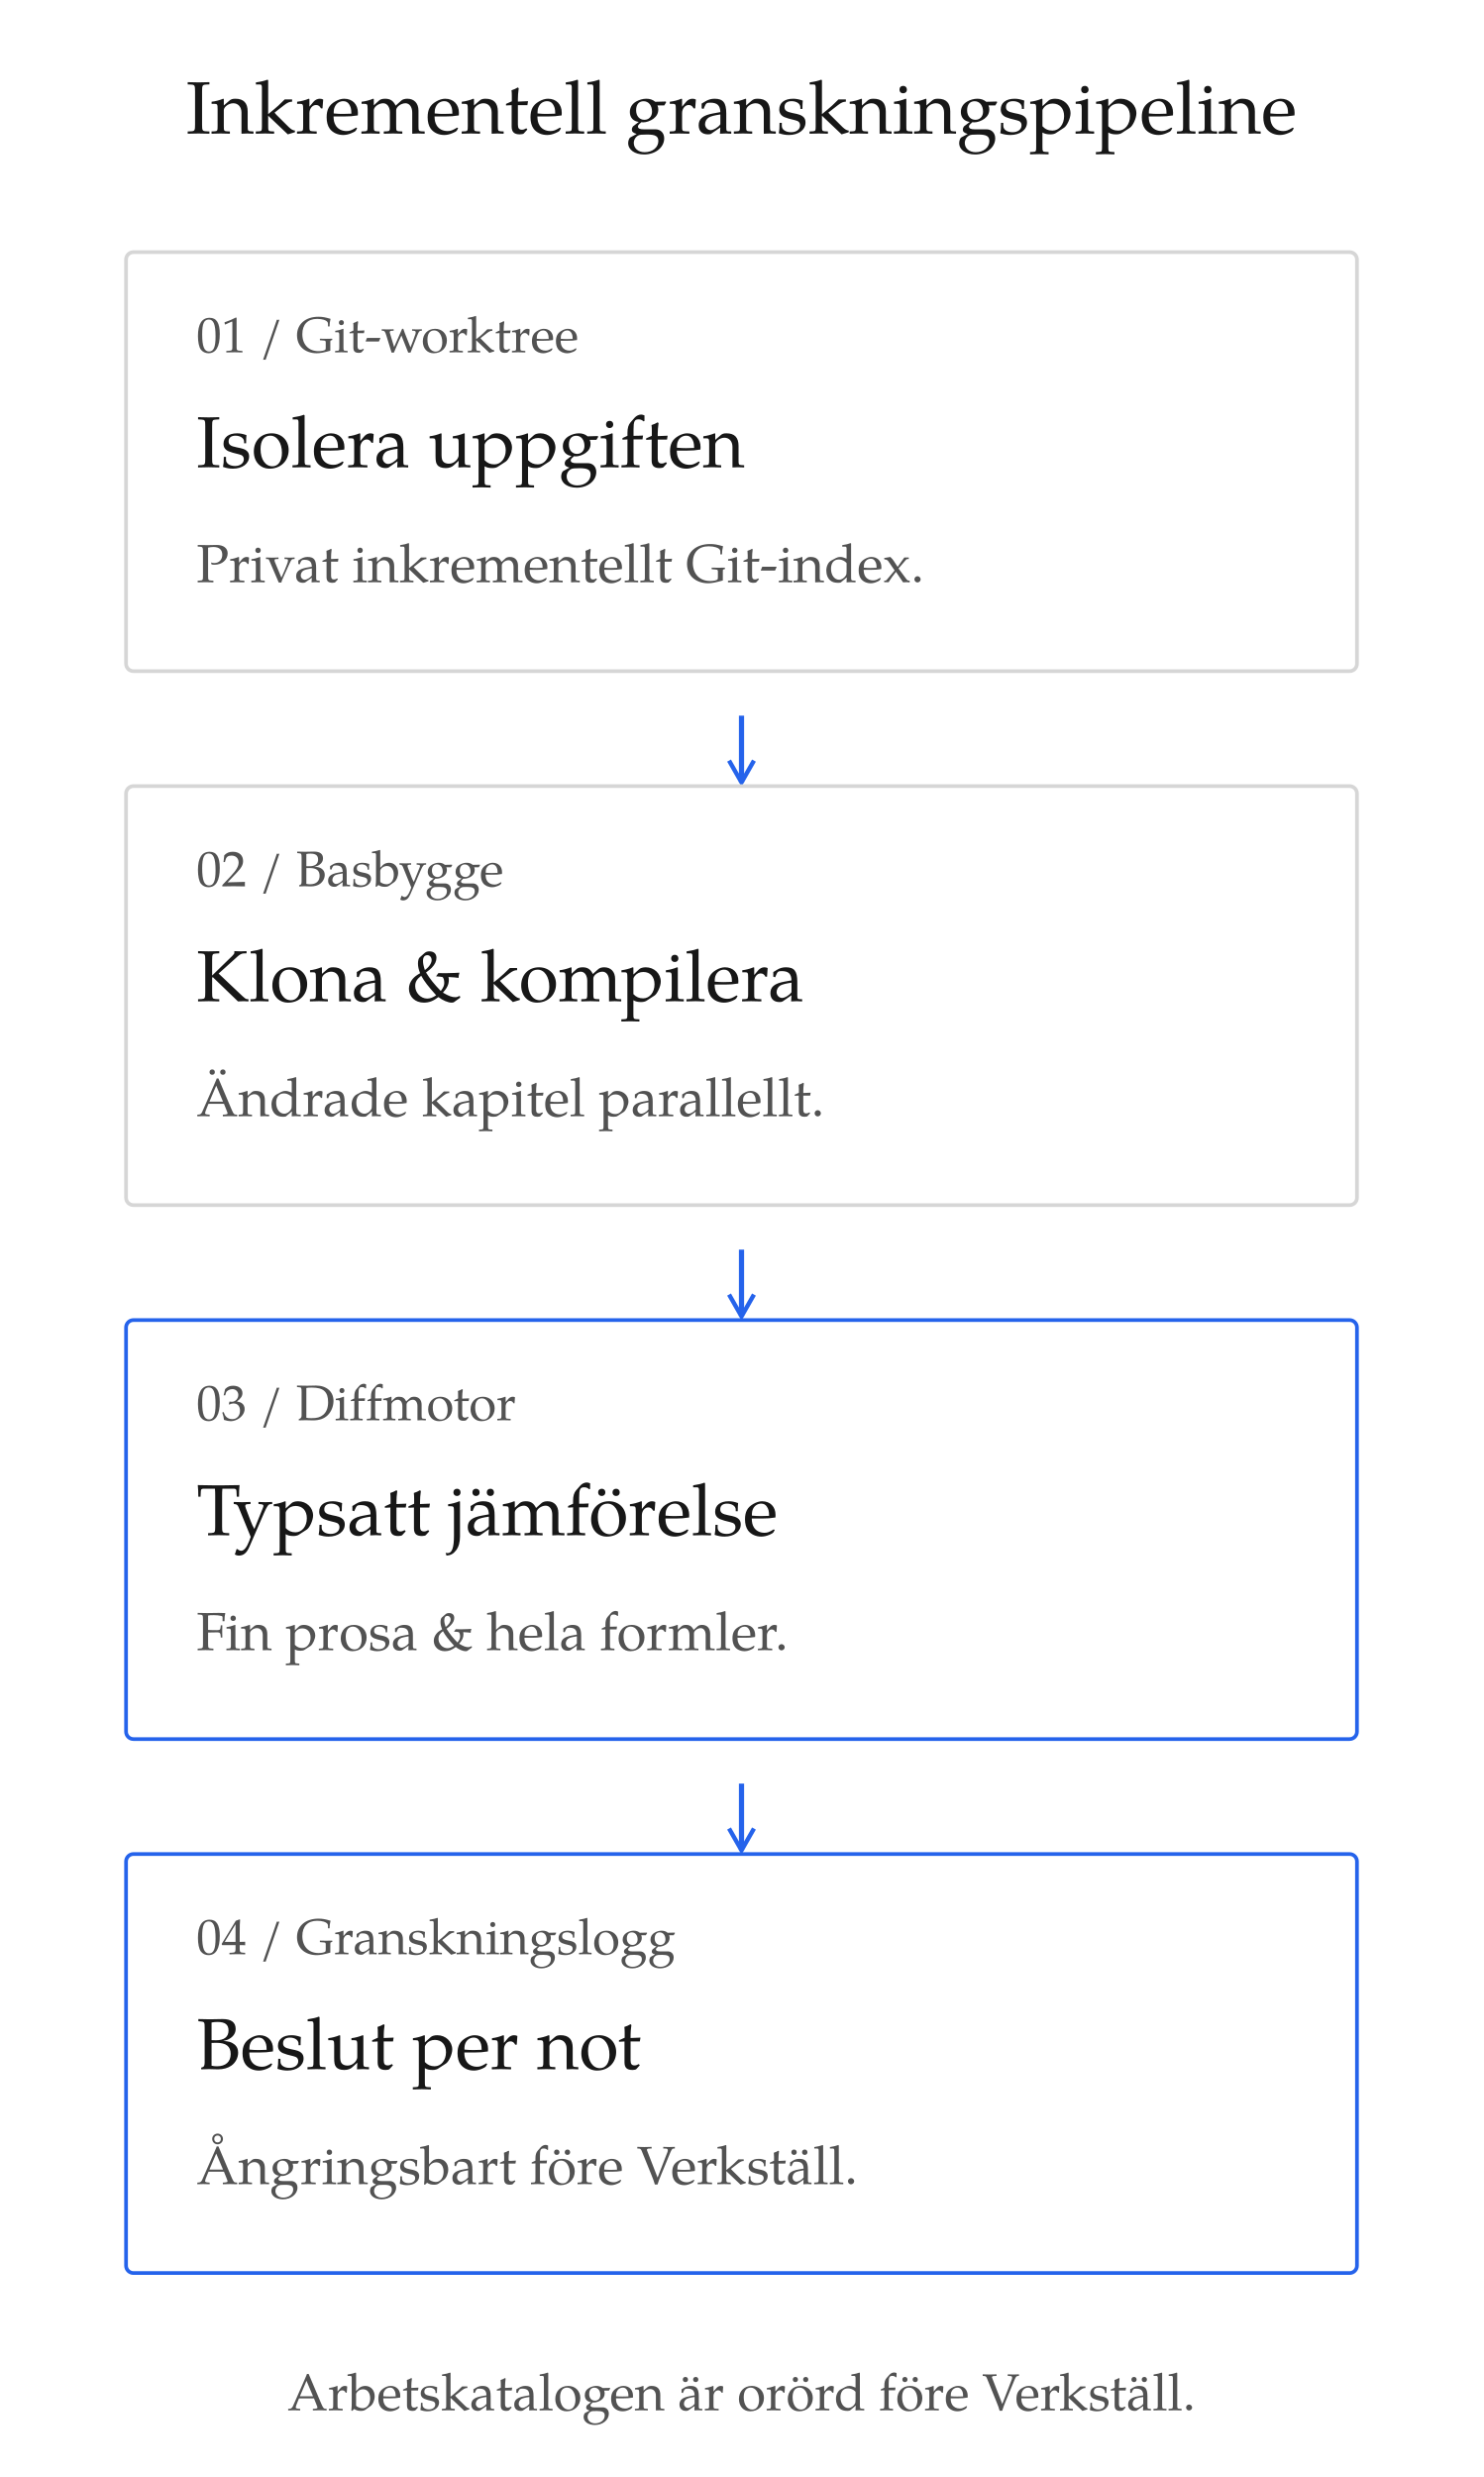
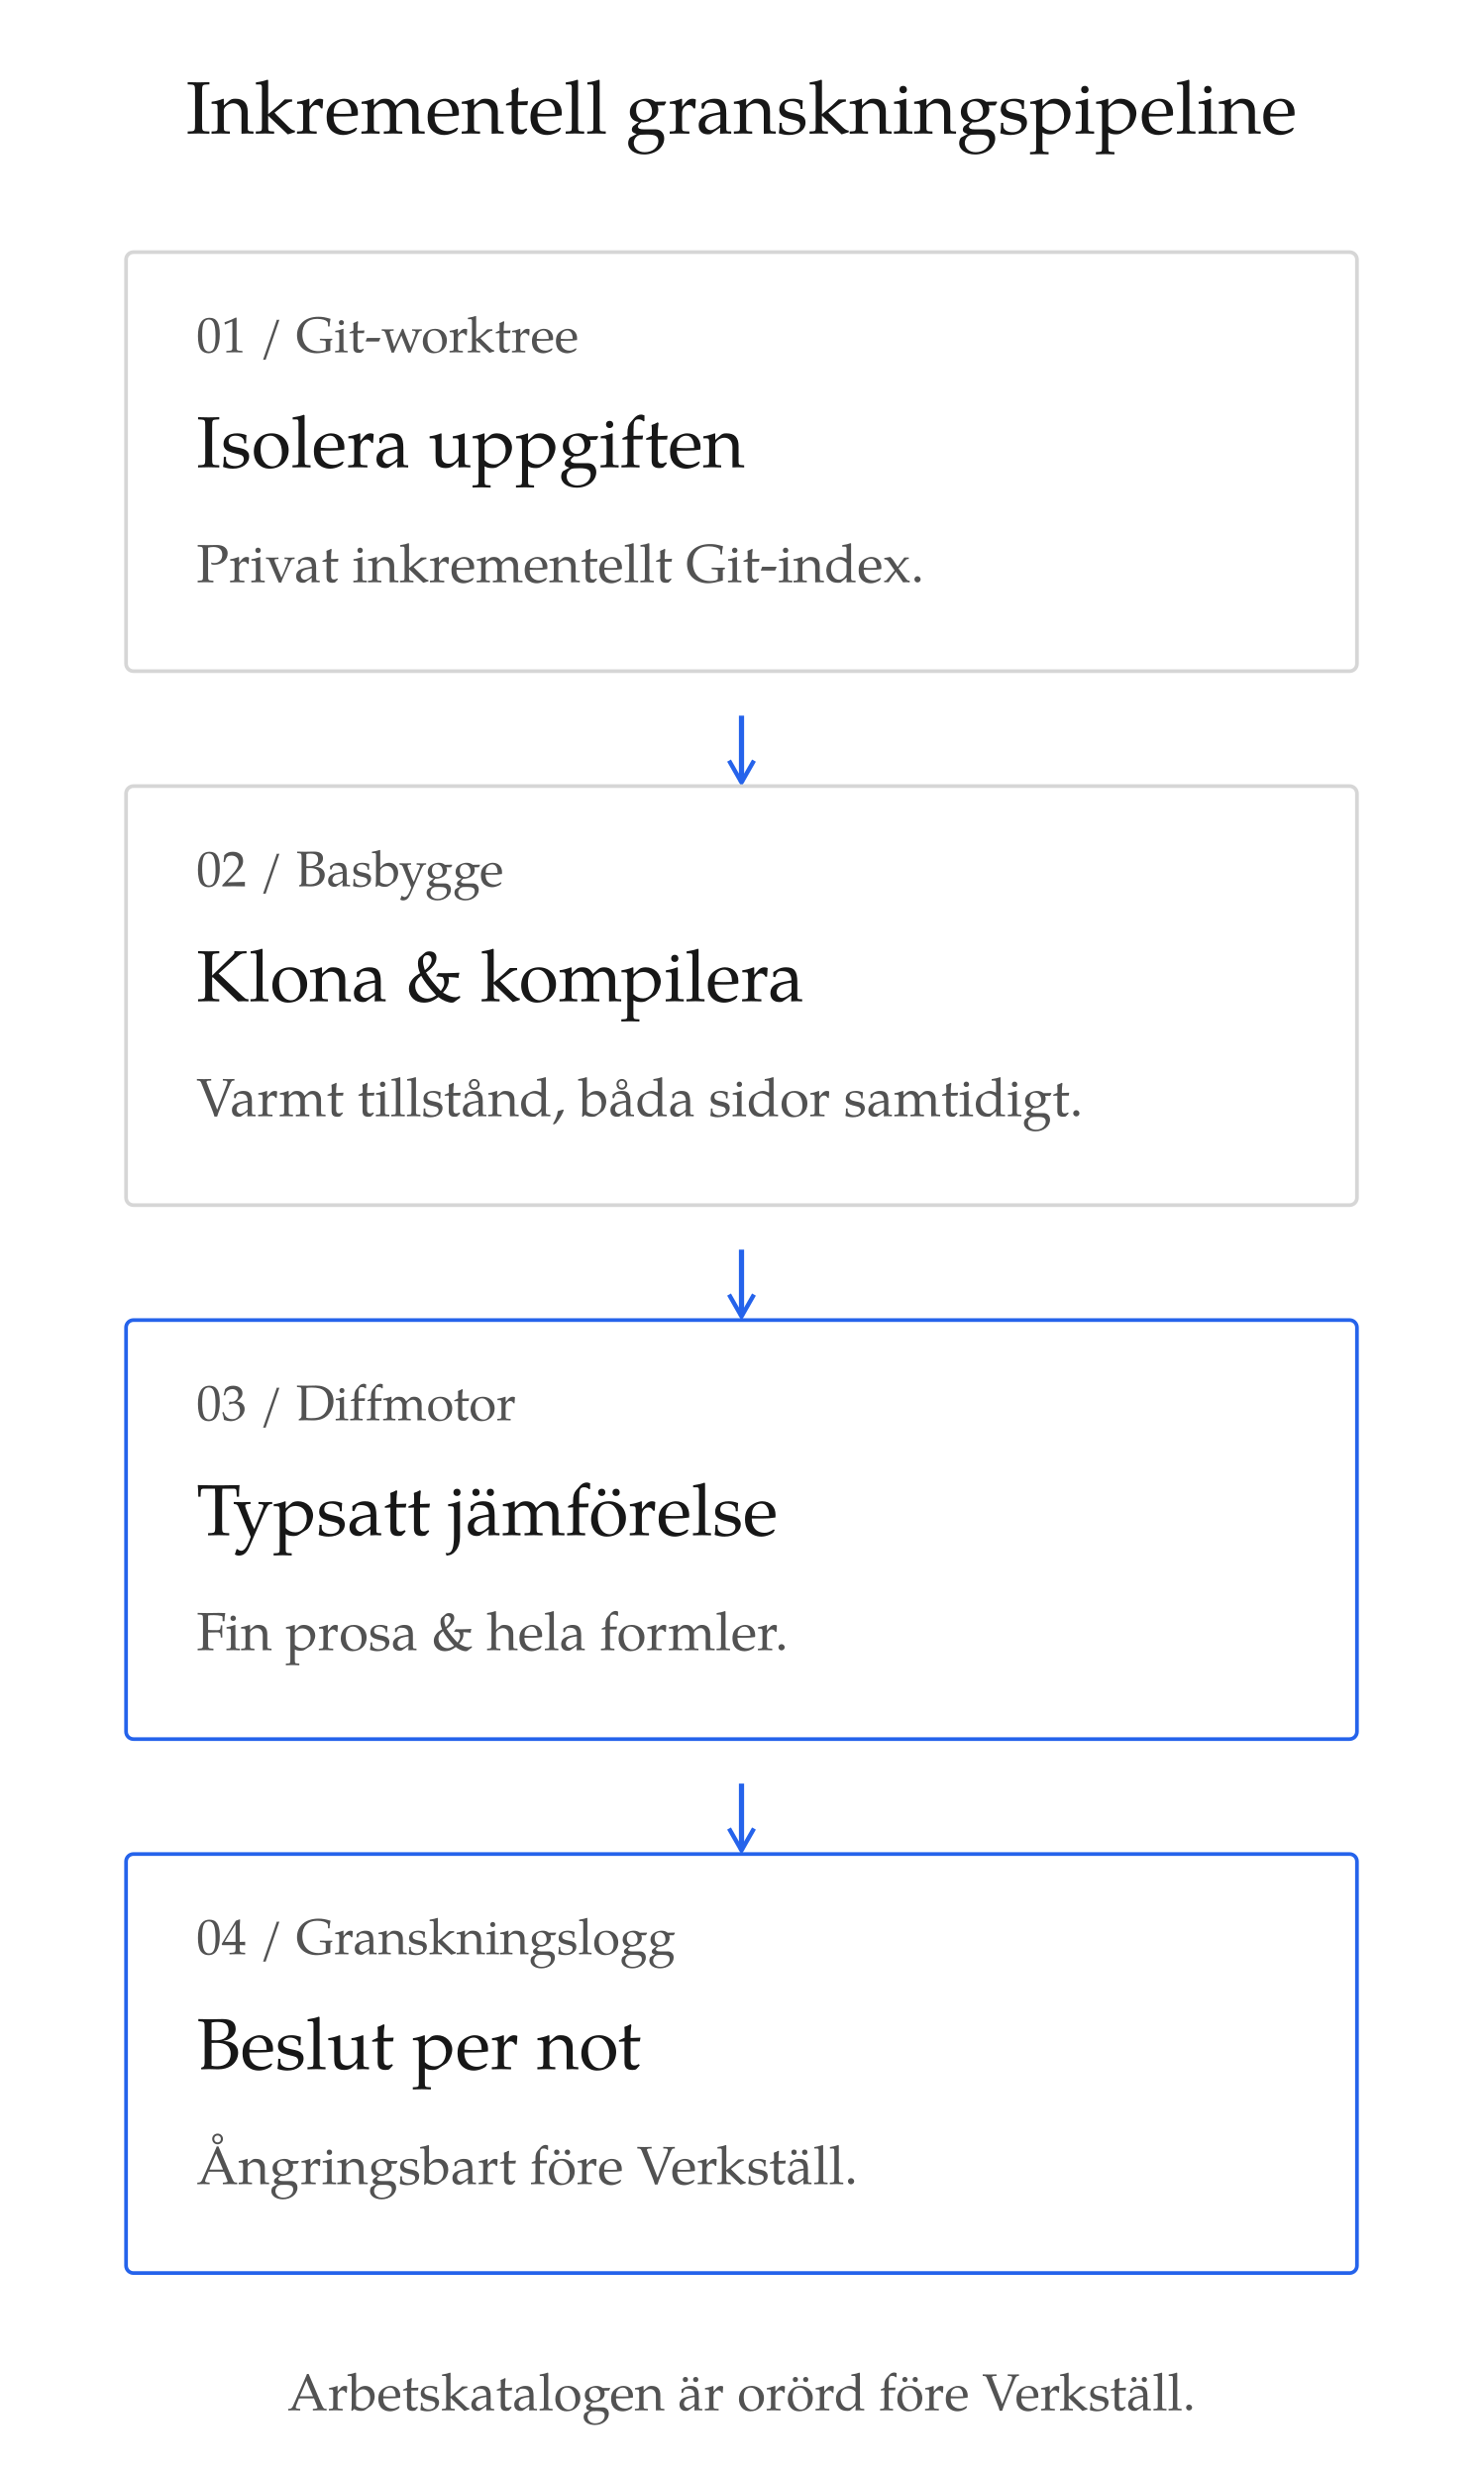
<svg xmlns="http://www.w3.org/2000/svg" viewBox="0 0 400 668" role="img" aria-labelledby="title desc">
  <defs>
    <marker id="arrow" viewBox="0 0 10 10" refX="8" refY="5" markerWidth="6" markerHeight="6" orient="auto-start-reverse">
      <path d="M1 1 8 5 1 9" fill="none" stroke="var(--art-accent, #2563eb)" stroke-width="1.4" />
    </marker>
  </defs>
  <g font-family="'Paper Serif','TeX Gyre Pagella',Palatino,'Songti SC','Noto Serif CJK SC',SimSun,serif">
    <text x="200" y="36" font-size="20" fill="var(--art-ink, #171717)" text-anchor="middle">Inkrementell granskningspipeline</text>
    <rect x="34" y="68" width="332" height="113" rx="2" fill="var(--art-paper, #fff)" stroke="var(--art-line, #d6d6d6)" />
    <text x="53" y="95" font-size="13.5" fill="var(--art-muted, #525252)">01  /  Git-worktree</text>
    <text x="53" y="126" font-size="19.5" fill="var(--art-ink, #171717)">Isolera uppgiften</text>
    <text x="53" y="157" font-size="14.5" fill="var(--art-muted, #525252)">Privat inkrementellt Git-index.</text>
    <path d="M200 193v18" fill="none" stroke="var(--art-accent, #2563eb)" stroke-width="1.4" marker-end="url(#arrow)" />
    <rect x="34" y="212" width="332" height="113" rx="2" fill="var(--art-paper, #fff)" stroke="var(--art-line, #d6d6d6)" />
    <text x="53" y="239" font-size="13.5" fill="var(--art-muted, #525252)">02  /  Basbygge</text>
    <text x="53" y="270" font-size="19.5" fill="var(--art-ink, #171717)">Klona &amp; kompilera</text>
-     <text x="53" y="301" font-size="14.5" fill="var(--art-muted, #525252)">Ändrade kapitel parallellt.</text>
+     <text x="53" y="301" font-size="14.5" fill="var(--art-muted, #525252)">Varmt tillstånd, båda sidor samtidigt.</text>
    <path d="M200 337v18" fill="none" stroke="var(--art-accent, #2563eb)" stroke-width="1.4" marker-end="url(#arrow)" />
    <rect x="34" y="356" width="332" height="113" rx="2" fill="var(--art-paper, #fff)" stroke="var(--art-accent, #2563eb)" />
    <text x="53" y="383" font-size="13.5" fill="var(--art-muted, #525252)">03  /  Diffmotor</text>
    <text x="53" y="414" font-size="19.5" fill="var(--art-ink, #171717)">Typsatt jämförelse</text>
    <text x="53" y="445" font-size="14.5" fill="var(--art-muted, #525252)">Fin prosa &amp; hela formler.</text>
    <path d="M200 481v18" fill="none" stroke="var(--art-accent, #2563eb)" stroke-width="1.4" marker-end="url(#arrow)" />
    <rect x="34" y="500" width="332" height="113" rx="2" fill="var(--art-paper, #fff)" stroke="var(--art-accent, #2563eb)" />
    <text x="53" y="527" font-size="13.5" fill="var(--art-muted, #525252)">04  /  Granskningslogg</text>
    <text x="53" y="558" font-size="19.5" fill="var(--art-ink, #171717)">Beslut per not</text>
    <text x="53" y="589" font-size="14.5" fill="var(--art-muted, #525252)">Ångringsbart före Verkställ.</text>
    <text x="200" y="650" font-size="14" fill="var(--art-muted, #525252)" text-anchor="middle">Arbetskatalogen är orörd före Verkställ.</text>
  </g>
</svg>
